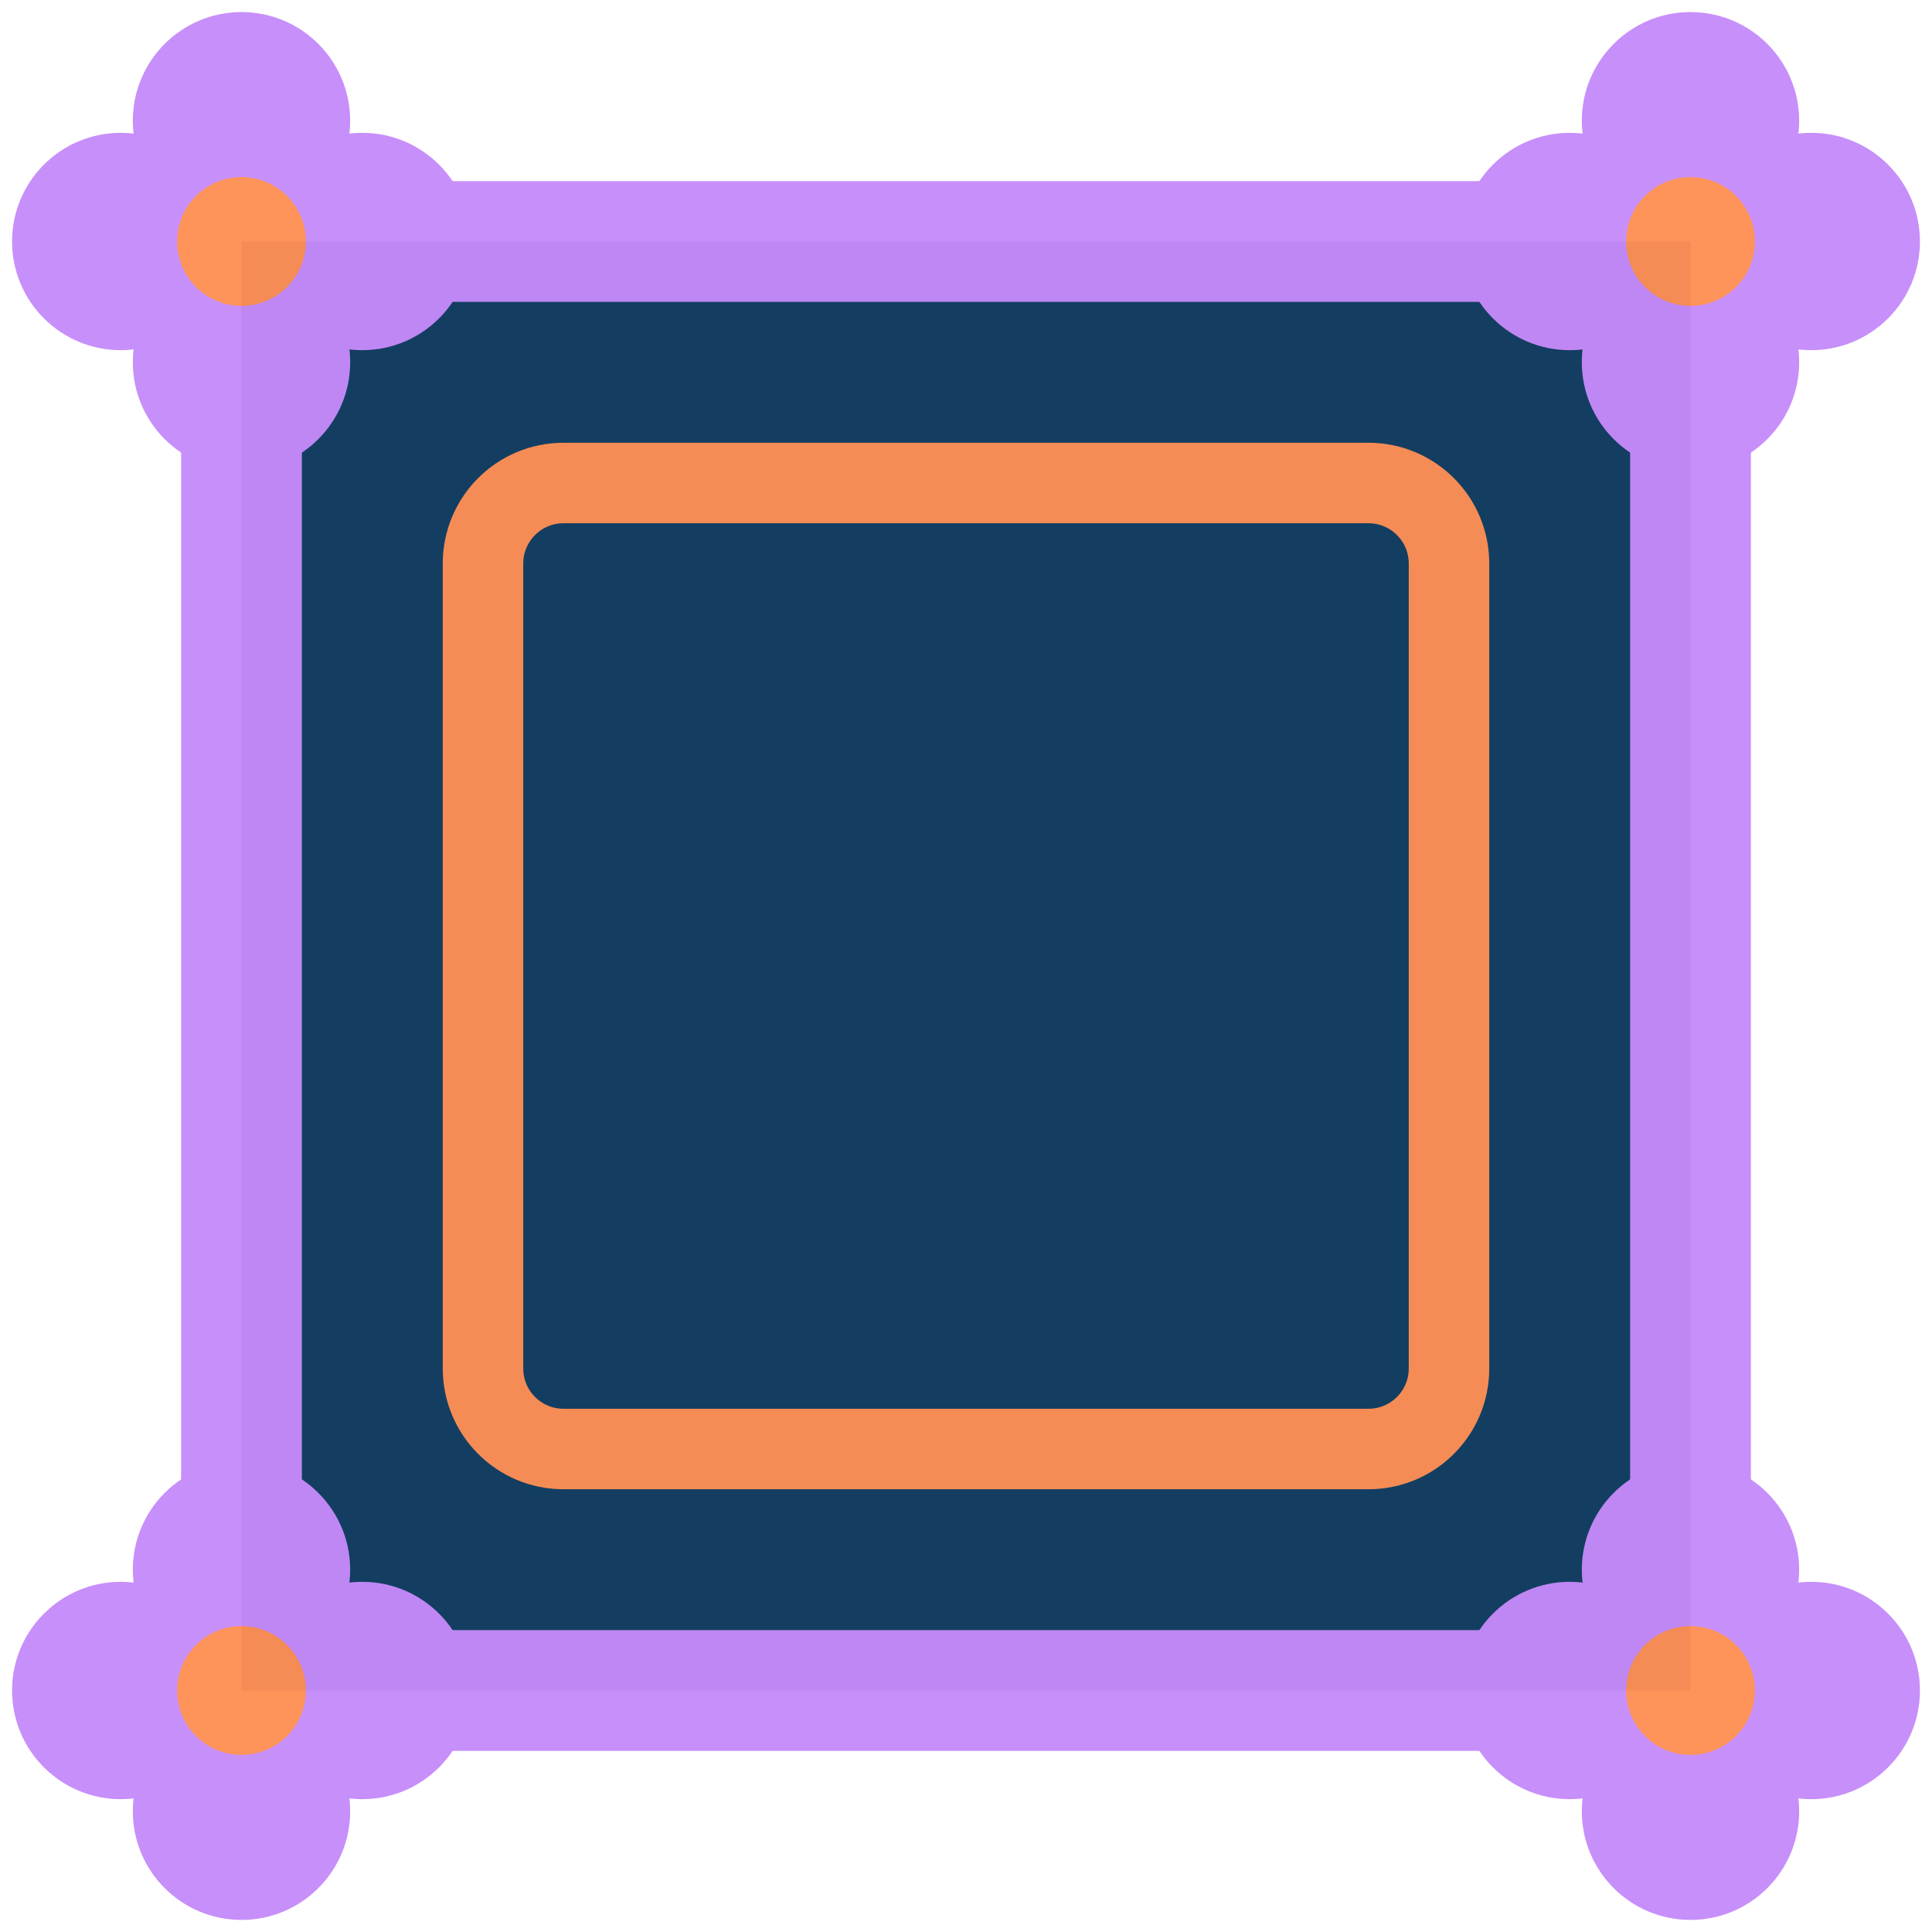
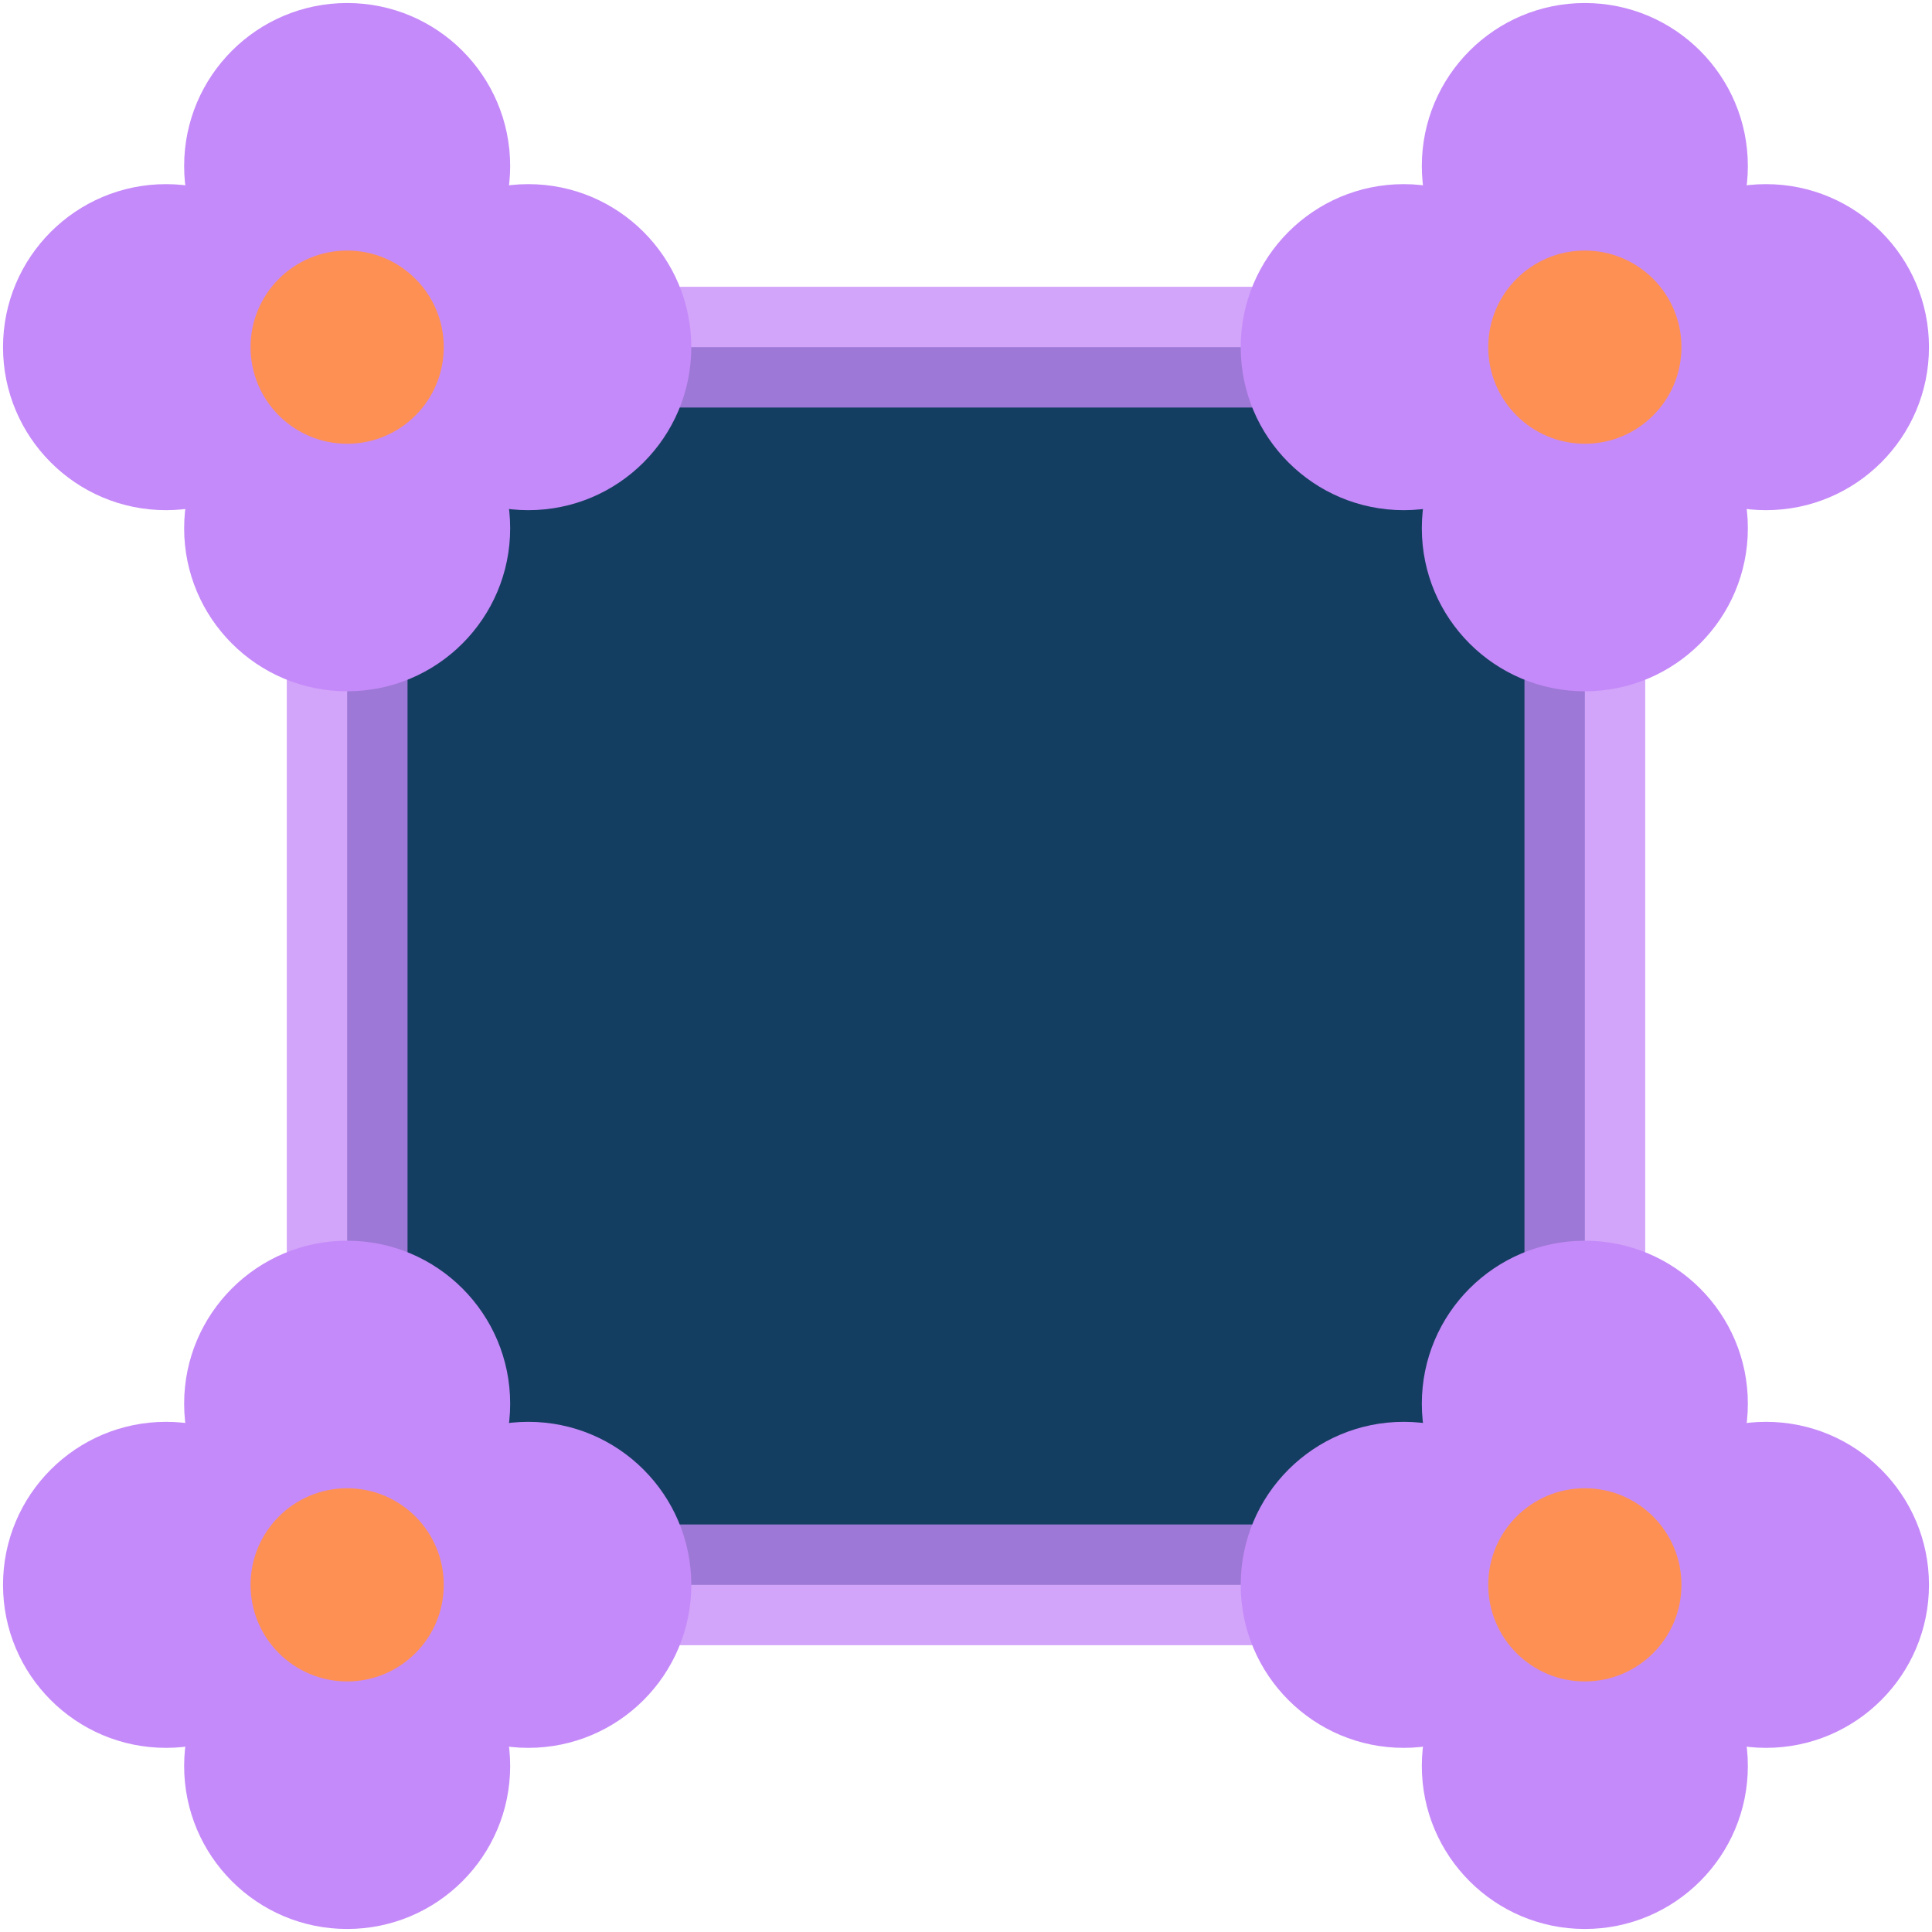
- <svg xmlns="http://www.w3.org/2000/svg" width="48" height="48" viewBox="0 0 48 48">
+ <svg xmlns="http://www.w3.org/2000/svg" width="64" height="64" viewBox="0 0 64 64">
  <defs>
    <g id="petals" fill="rgb(197,138,249)">
-       <circle cx="3" cy="0" r="2.7" />
-       <circle cx="-3" cy="0" r="2.7" />
-       <circle cx="0" cy="3" r="2.7" />
-       <circle cx="0" cy="-3" r="2.7" />
+       <circle cx="6" cy="0" r="5.4" />
+       <circle cx="-6" cy="0" r="5.4" />
+       <circle cx="0" cy="6" r="5.4" />
+       <circle cx="0" cy="-6" r="5.4" />
    </g>
  </defs>
-   <rect x="6" y="6" width="36" height="36" fill="rgba(11,54,91,0.96)" />
-   <g opacity="0.96" fill="none">
-     <g>
-       <rect x="6" y="6" width="36" height="36" stroke="rgb(197,138,249)" stroke-width="3" />
-       <use href="#petals" x="6" y="6" />
-       <use href="#petals" x="42" y="6" />
-       <use href="#petals" x="42" y="42" />
-       <use href="#petals" x="6" y="42" />
-     </g>
-     <rect x="12" y="12" width="24" height="24" rx="2" stroke="rgb(255,144,84)" stroke-width="2" />
-     <g fill="rgb(255,144,84)">
-       <circle cx="6" cy="6" r="1.6" />
-       <circle cx="42" cy="6" r="1.6" />
-       <circle cx="42" cy="42" r="1.6" />
-       <circle cx="6" cy="42" r="1.6" />
-     </g>
+   <rect x="11.5" y="11.5" width="41" height="41" fill="rgba(11,54,91,0.96)" />
+   <rect x="11.5" y="11.5" width="41" height="41" fill="none" stroke="rgb(197,138,249)" stroke-opacity="0.77" stroke-width="4" />
+   <use href="#petals" x="11.5" y="11.5" />
+   <use href="#petals" x="52.5" y="11.5" />
+   <use href="#petals" x="52.5" y="52.5" />
+   <use href="#petals" x="11.5" y="52.5" />
+   <g fill="rgb(255,144,84)">
+     <circle cx="11.5" cy="11.5" r="3.2" />
+     <circle cx="52.5" cy="11.5" r="3.2" />
+     <circle cx="52.5" cy="52.5" r="3.2" />
+     <circle cx="11.5" cy="52.5" r="3.2" />
  </g>
</svg>
